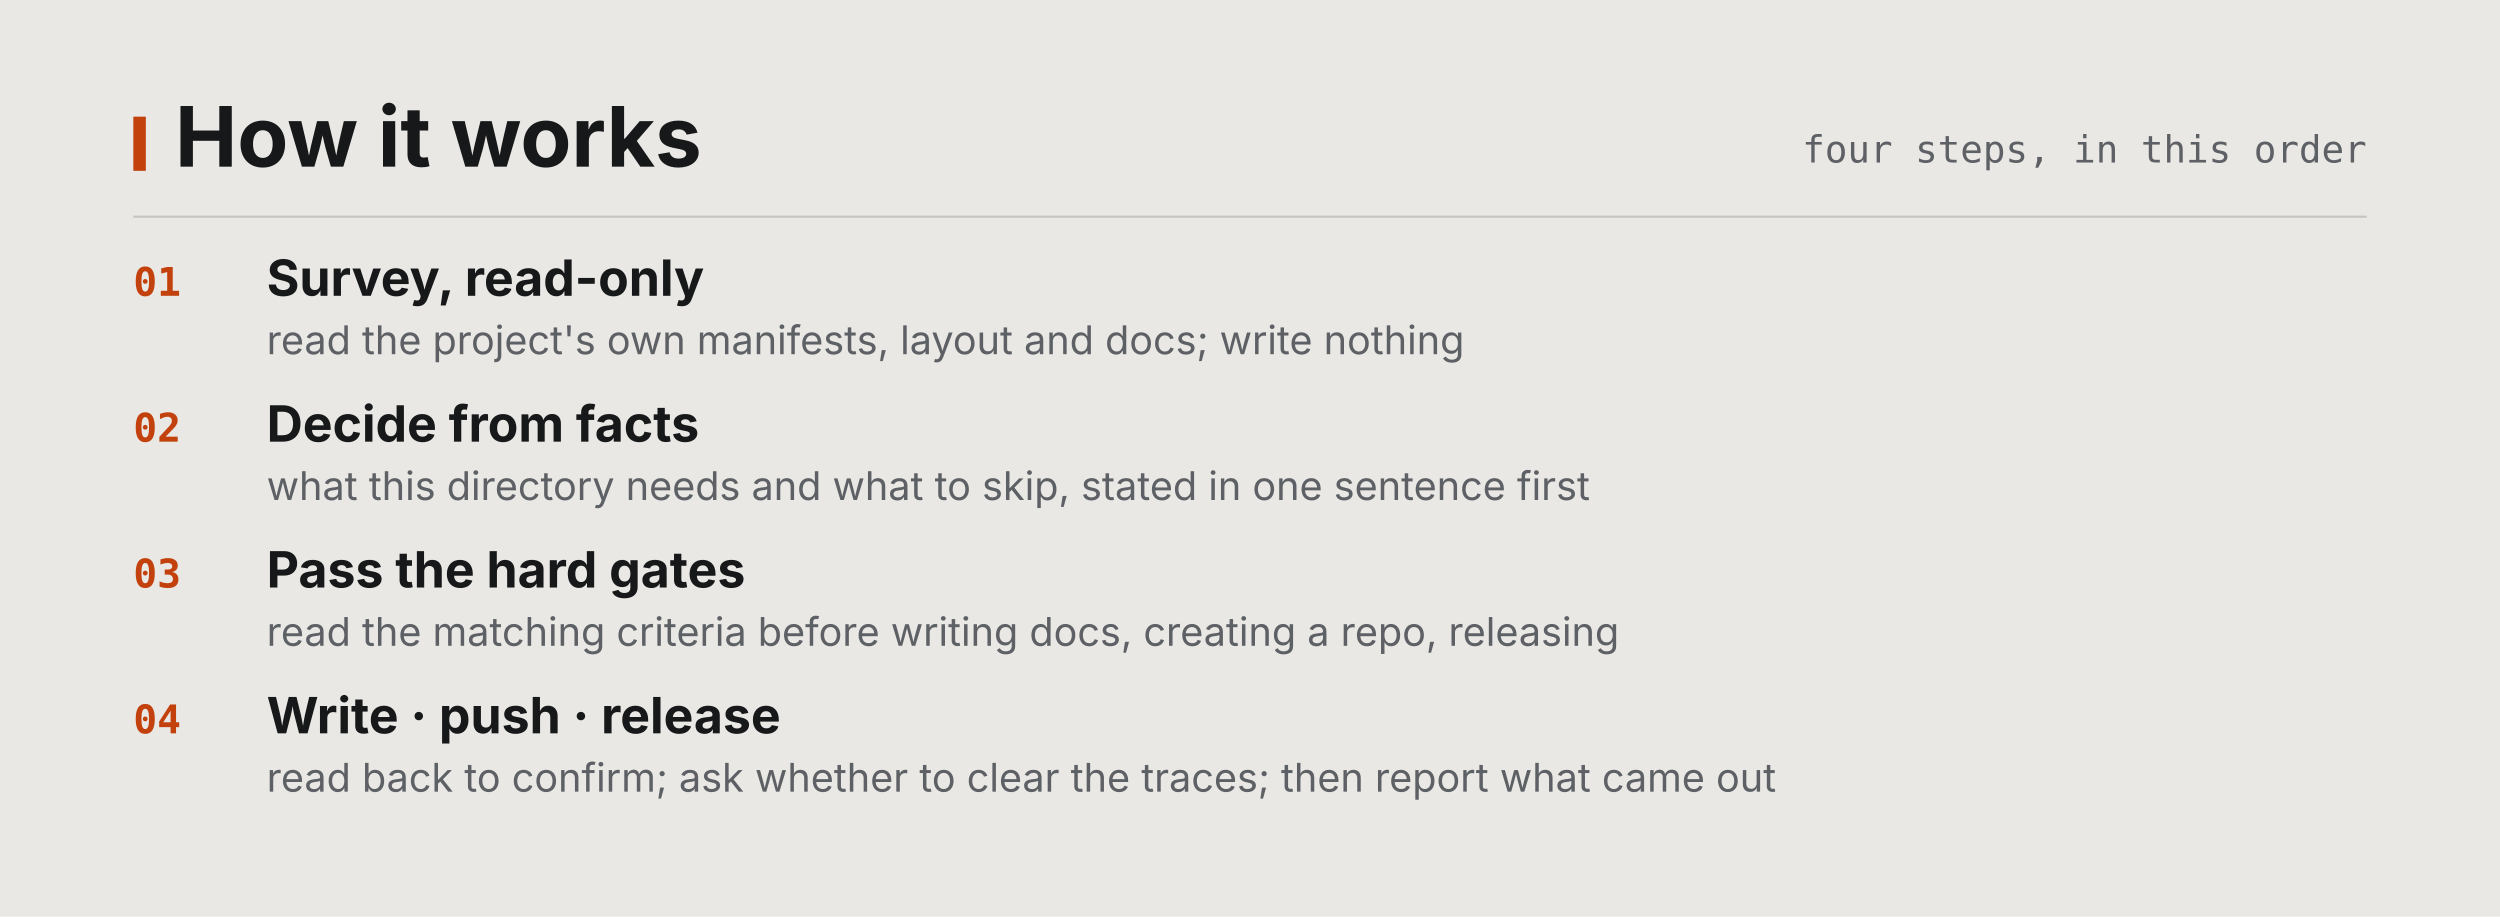
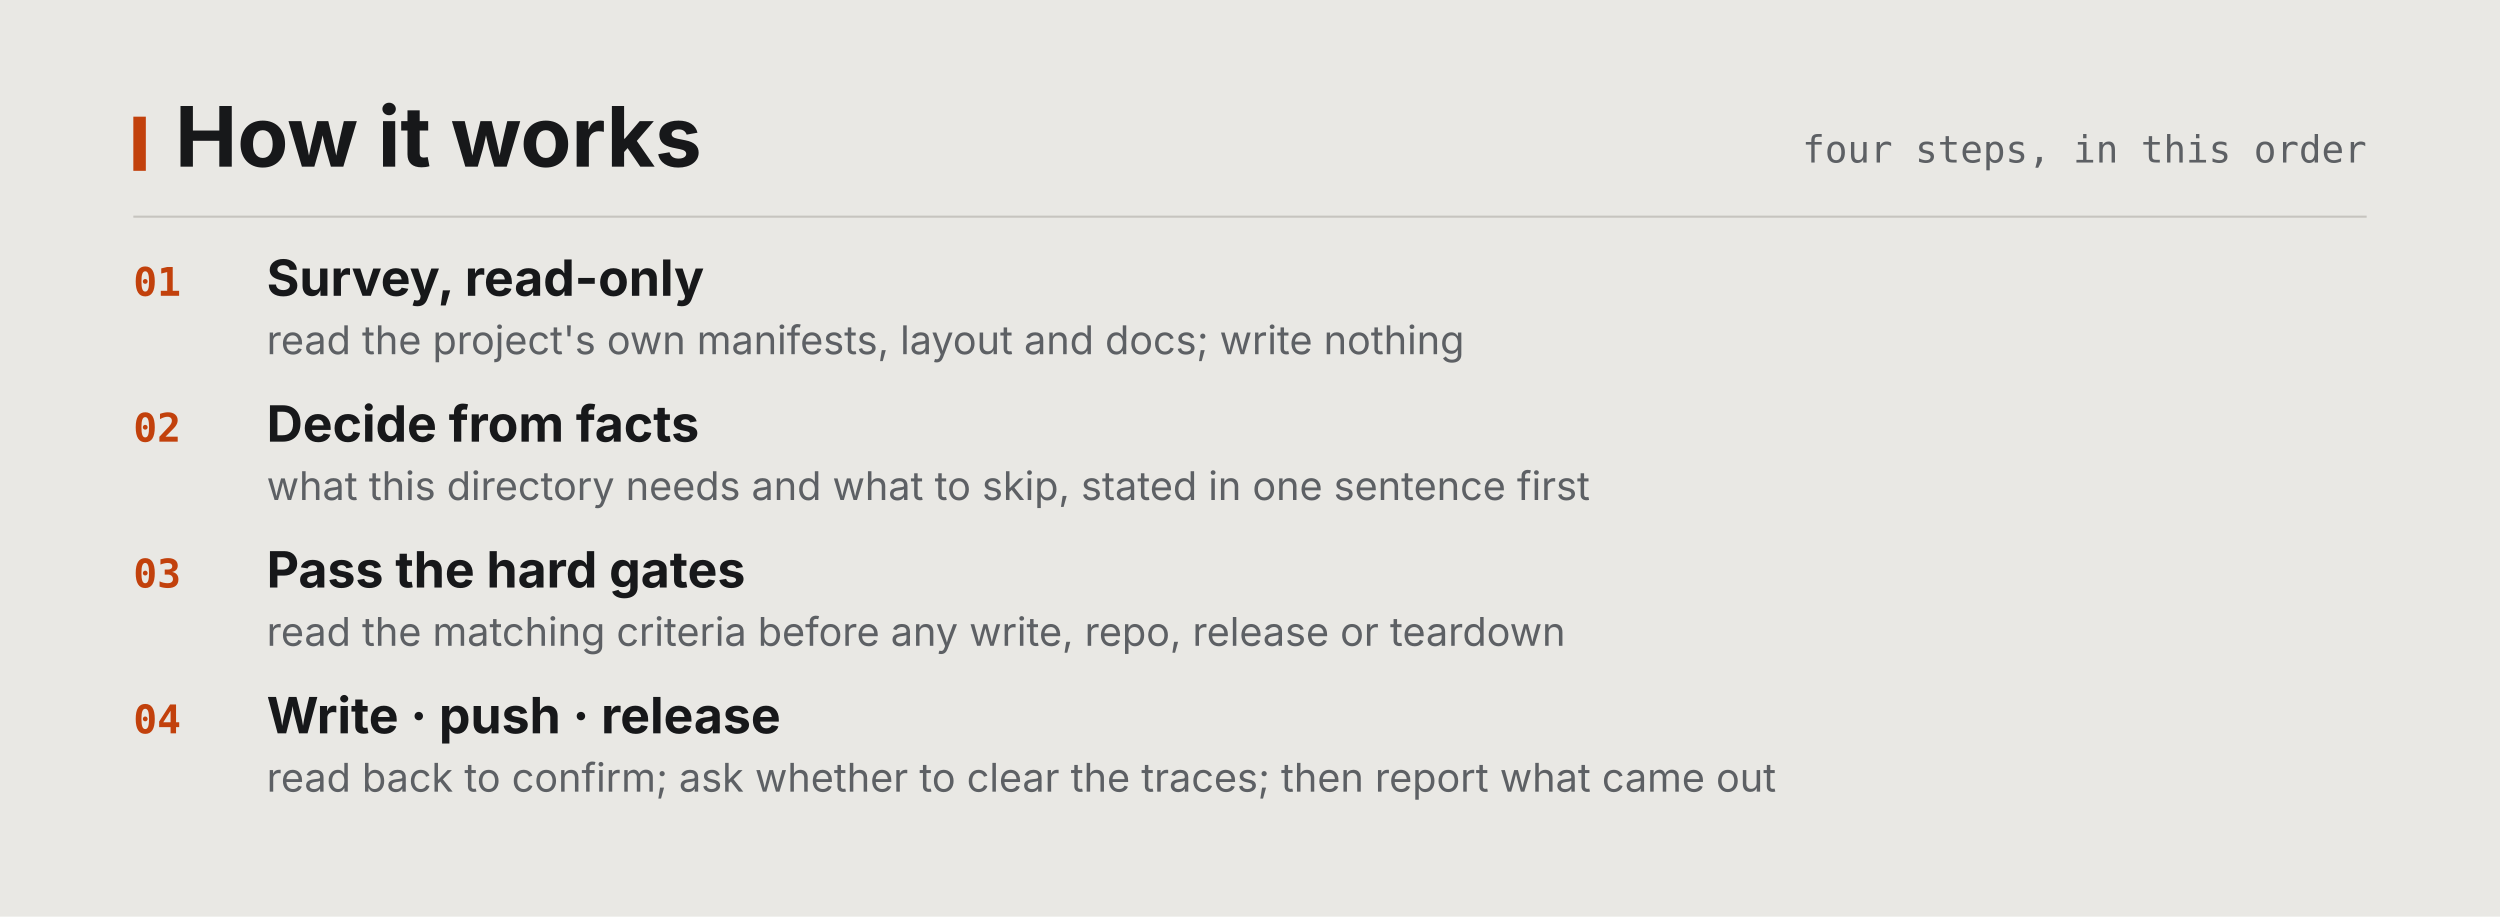
<svg xmlns="http://www.w3.org/2000/svg" width="1200" height="440" viewBox="0 0 1200 440" role="img" aria-labelledby="pfFlowTitle pfFlowDesc">
  <rect width="1200" height="440" fill="#E9E8E4" />
  <g id="head" font-family="-apple-system, BlinkMacSystemFont, 'Segoe UI', 'PingFang SC', sans-serif">
    <rect x="64" y="56" width="6" height="26" fill="#C2410C" />
    <text x="84" y="80" font-size="40" font-weight="700" fill="#17181A">How it works</text>
    <text x="1136" y="78" text-anchor="end" font-family="ui-monospace, SFMono-Regular, Menlo, monospace" font-size="18" fill="#5D6064">four steps, in this order</text>
  </g>
  <line x1="64" y1="104" x2="1136" y2="104" stroke="#C6C4BF" stroke-width="1" />
  <g id="steps" font-family="-apple-system, BlinkMacSystemFont, 'Segoe UI', 'PingFang SC', sans-serif">
    <text x="64" y="142" font-family="ui-monospace, SFMono-Regular, Menlo, monospace" font-size="19" fill="#C2410C" font-weight="700">01</text>
    <text x="128" y="142" font-size="24" font-weight="700" fill="#17181A">Survey, read-only</text>
    <text x="128" y="170" font-size="19" fill="#5D6064">read the project's own manifests, layout and docs; write nothing</text>
    <text x="64" y="212" font-family="ui-monospace, SFMono-Regular, Menlo, monospace" font-size="19" fill="#C2410C" font-weight="700">02</text>
    <text x="128" y="212" font-size="24" font-weight="700" fill="#17181A">Decide from facts</text>
    <text x="128" y="240" font-size="19" fill="#5D6064">what this directory needs and what to skip, stated in one sentence first</text>
    <text x="64" y="282" font-family="ui-monospace, SFMono-Regular, Menlo, monospace" font-size="19" fill="#C2410C" font-weight="700">03</text>
    <text x="128" y="282" font-size="24" font-weight="700" fill="#17181A">Pass the hard gates</text>
-     <text x="128" y="310" font-size="19" fill="#5D6064">read the matching criteria before writing docs, creating a repo, releasing</text>
+     <text x="128" y="310" font-size="19" fill="#5D6064">read the matching criteria before any write, repo, release or teardown</text>
    <text x="64" y="352" font-family="ui-monospace, SFMono-Regular, Menlo, monospace" font-size="19" fill="#C2410C" font-weight="700">04</text>
    <text x="128" y="352" font-size="24" font-weight="700" fill="#17181A">Write · push · release</text>
    <text x="128" y="380" font-size="19" fill="#5D6064">read back to confirm; ask whether to clear the traces; then report what came out</text>
  </g>
</svg>
